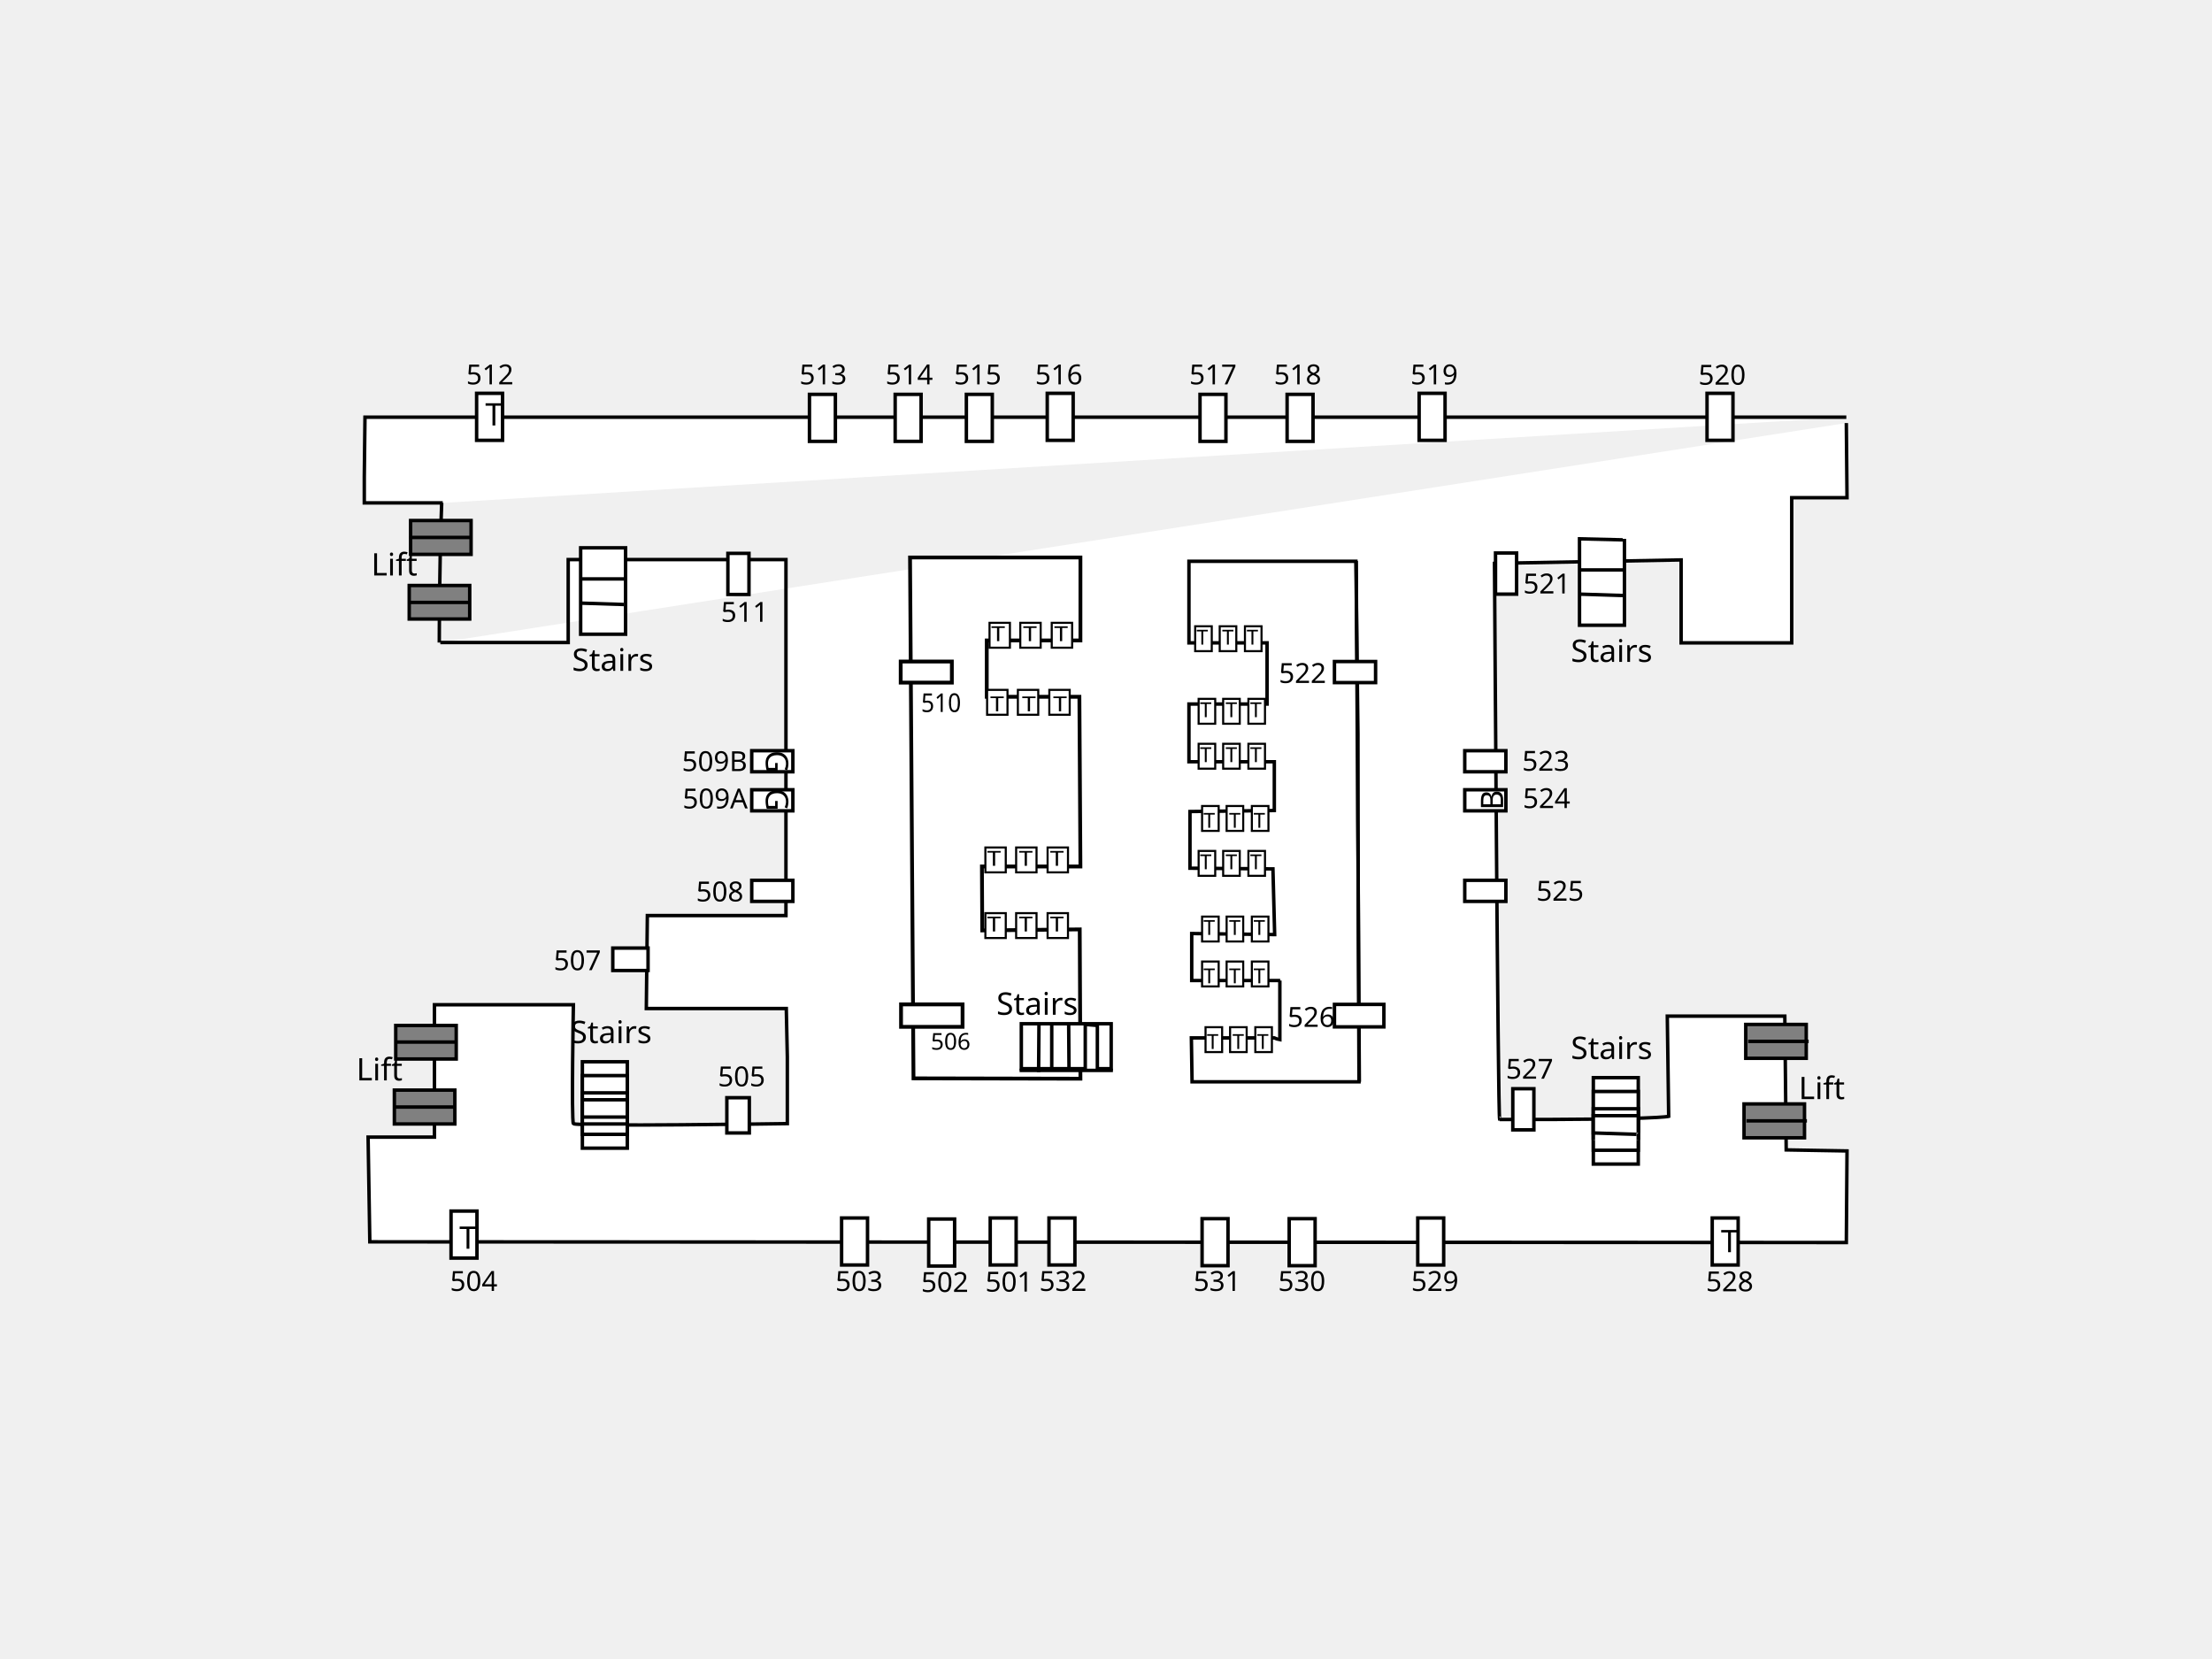
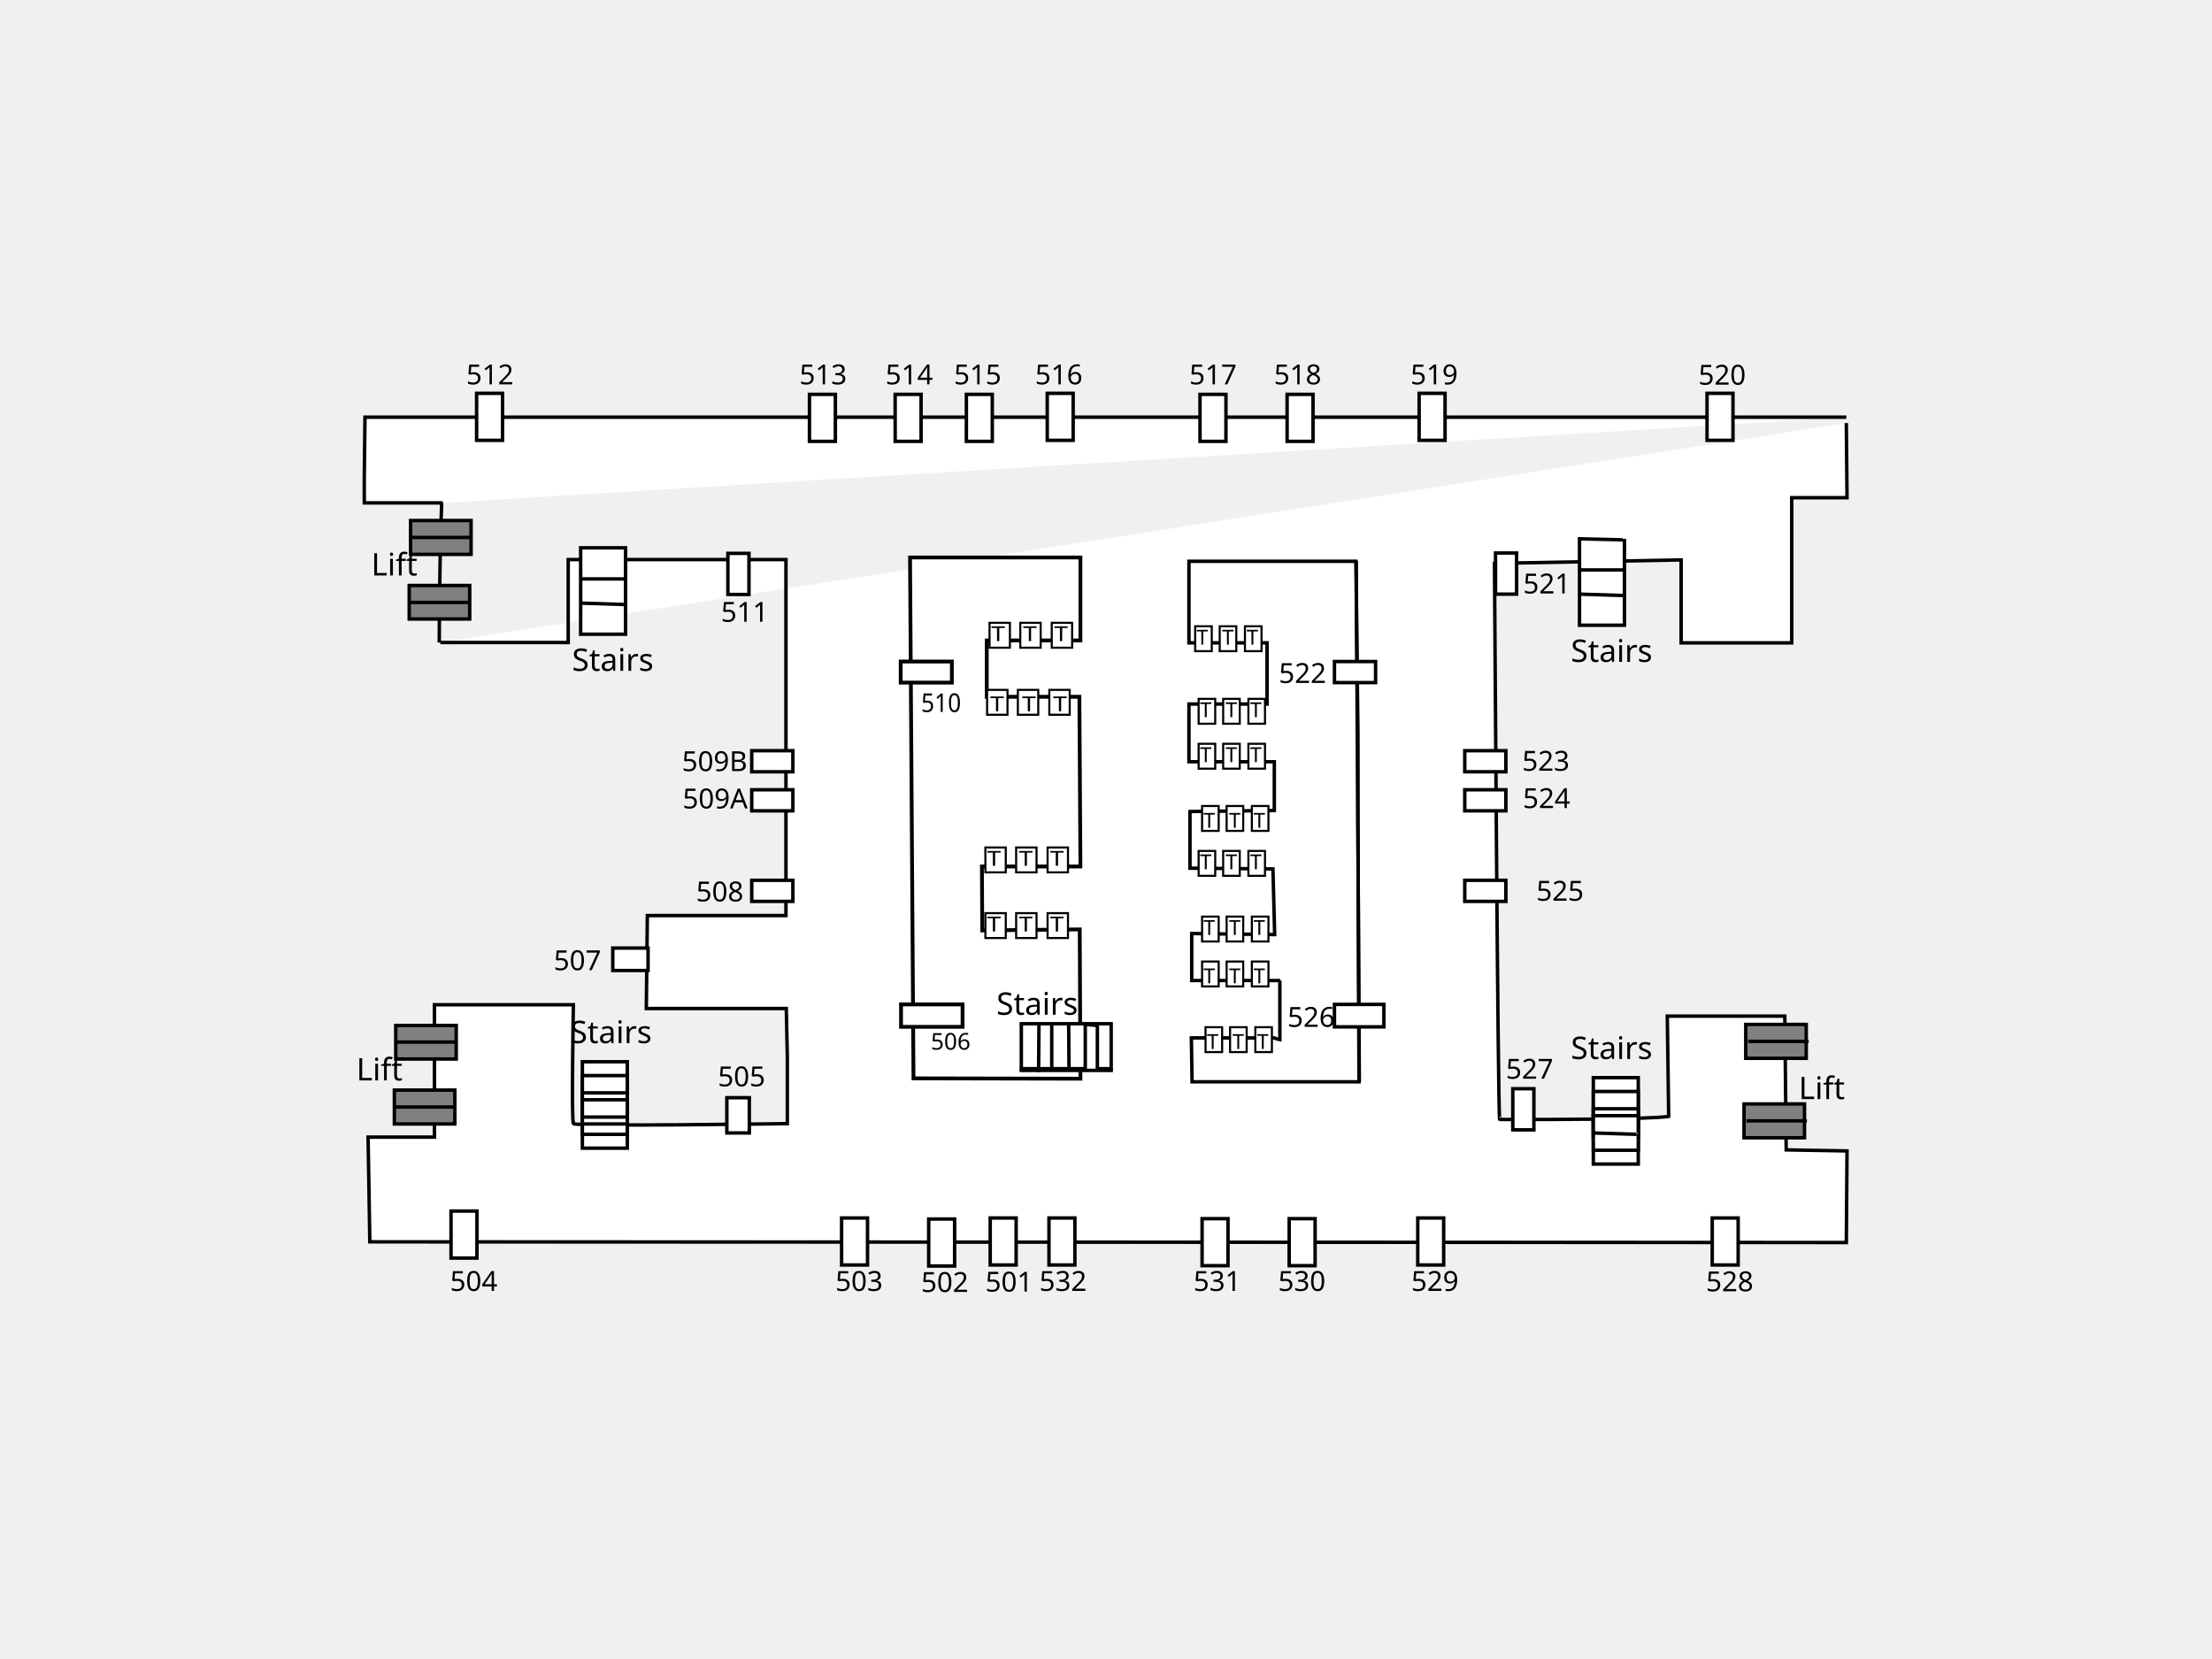
<svg xmlns="http://www.w3.org/2000/svg" version="1.1" viewBox="0 0 640 480">
  <defs>
    <style>
      .cls-1 {
        fill: none;
      }

      .cls-1, .cls-2, .cls-3, .cls-4, .cls-5, .cls-6, .cls-7 {
        stroke: #000;
        stroke-miterlimit: 10;
      }

      .cls-2 {
        fill: gray;
      }

      .cls-3 {
        stroke-width: .6px;
      }

      .cls-3, .cls-8, .cls-4, .cls-5, .cls-6, .cls-7 {
        fill: #fff;
      }

      .cls-9 {
        font-size: 6px;
      }

      .cls-9, .cls-10, .cls-11, .cls-12, .cls-13 {
        font-family: MyriadPro-Regular, 'Myriad Pro';
      }

      .cls-5 {
        stroke-width: 1.1px;
      }

      .cls-6 {
        stroke-width: .6px;
      }

      .cls-10 {
        font-size: 9px;
      }

      .cls-14 {
        display: none;
      }

      .cls-11 {
        font-size: 6.7px;
      }

      .cls-12 {
        font-size: 8px;
      }

      .cls-7 {
        stroke-width: 1.1px;
      }

      .cls-13 {
        font-size: 7.5px;
      }
+       .room {
+   cursor: pointer; /* Pointer on hover */
+   transition: fill 0.3s ease; /* Smooth transition for color changes */
+ }
+ 
+ .room:hover,
+ .room.active {
+   fill: #3b82f6; /* Hover or active fill color (blue) */
+ }
+ 
+ #room-details {
+   display: none; /* Hidden by default */
+ }
    </style>
  </defs>
  <g>
    <g id="Layer_2">
      <path class="cls-4" d="M105.6,162.3" />
      <path class="cls-4" d="M127.1,185.9s0-23,.7-40.5" />
      <path class="cls-4" d="M227.7,162.3" />
      <path class="cls-4" d="M227.7,323.8" />
      <path class="cls-4" d="M105.4,322.9" />
      <path class="cls-4" d="M128.1,145.5h-22.7v-7.5l.2-17.3h428.6" />
      <path class="cls-4" d="M227.7,323.8" />
      <path class="cls-4" d="M127.4,185.9h37v-24h63v103h-40.1l-.3,26.9h40.5s.3,14,.3,14v19.3s-61.3.9-61.9,0,0-34.4,0-34.4h-40.2v38.3h-19.2l.5,30.3,427.2.2.2-26.5-17.6-.3-.4-38.7h-34l.4,29s-3.4,1-48.9.9c-.5,0-1.5-160.9-1.5-160.9l54-1v24h32v-42h16l-.2-21.6" />
      <path class="cls-4" d="M105.4,322.9" />
      <path class="cls-4" d="M344,264.3" />
      <path class="cls-4" d="M370.3,283.7v17.2c-.1,0-1.6-.6-1.6-.6h-24l.2,12.7h48.3l-.3-75.9v-24.7l-.6-50h-48.3v23.6h22.6v17.7h-22.6v16.7h24.7v14.1s-24.4.3-24.4.3v16.4s24,.2,24,.2l.5,19-24-.3v13.6h25.6Z" />
      <polygon class="cls-5" points="264.3 312 263.3 161.3 312.6 161.3 312.6 185.3 285.5 185.3 285.5 201.6 312.3 201.6 312.6 250.7 284.1 250.7 284.2 269.2 312.4 268.9 312.6 312.1 264.3 312" />
    </g>
    <g id="Layer_1">
      <path class="cls-4" d="M188.5,120.6" />
      <line class="cls-4" x1="393.3" y1="313" x2="392.4" y2="162.3" />
      <path class="cls-4" d="M459,162.3" />
-       <rect class="cls-4" x="137.9" y="113.8" width="7.5" height="13.6" />
-       <rect class="cls-4" x="234.2" y="114.1" width="7.5" height="13.6" />
-       <rect class="cls-4" x="259" y="114.1" width="7.5" height="13.6" />
-       <rect class="cls-4" x="279.6" y="114.1" width="7.5" height="13.6" />
-       <rect class="cls-4" x="303" y="113.8" width="7.5" height="13.6" />
-       <rect class="cls-4" x="347.2" y="114.1" width="7.5" height="13.6" />
-       <rect class="cls-4" x="372.4" y="114.1" width="7.5" height="13.6" />
-       <rect class="cls-4" x="410.6" y="113.8" width="7.5" height="13.6" />
-       <rect class="cls-4" x="493.9" y="113.8" width="7.5" height="13.6" />
-       <rect class="cls-4" x="130.5" y="350.4" width="7.5" height="13.6" />
-       <rect class="cls-4" x="243.5" y="352.4" width="7.5" height="13.6" />
-       <rect class="cls-4" x="268.7" y="352.7" width="7.5" height="13.6" />
-       <rect class="cls-4" x="286.5" y="352.4" width="7.5" height="13.6" />
-       <rect class="cls-4" x="303.5" y="352.4" width="7.5" height="13.6" />
-       <rect class="cls-4" x="347.8" y="352.6" width="7.5" height="13.6" />
-       <rect class="cls-4" x="373" y="352.6" width="7.5" height="13.6" />
-       <rect class="cls-4" x="410.2" y="352.4" width="7.5" height="13.6" />
-       <rect class="cls-4" x="495.4" y="352.4" width="7.5" height="13.6" />
+       <rect id="room512" class="cls-4 room" x="137.9" y="113.8" width="7.5" height="13.6" />
+       <rect id="room513" class="cls-4 room" x="234.2" y="114.1" width="7.5" height="13.6" />
+       <rect id="room514" class="cls-4 room" x="259" y="114.1" width="7.5" height="13.6" />
+       <rect id="room515" class="cls-4 room" x="279.6" y="114.1" width="7.5" height="13.6" />
+       <rect id="room516" class="cls-4 room" x="303" y="113.8" width="7.5" height="13.6" />
+       <rect id="room517" class="cls-4 room" x="347.2" y="114.1" width="7.5" height="13.6" />
+       <rect id="room518" class="cls-4 room" x="372.4" y="114.1" width="7.5" height="13.6" />
+       <rect id="room519" class="cls-4 room" x="410.6" y="113.8" width="7.5" height="13.6" />
+       <rect id="room520" class="cls-4 room" x="493.9" y="113.8" width="7.5" height="13.6" />
+       <rect id="room504" class="cls-4 room" x="130.5" y="350.4" width="7.5" height="13.6" />
+       <rect id="room503" class="cls-4 room" x="243.5" y="352.4" width="7.5" height="13.6" />
+       <rect id="room502" class="cls-4 room" x="268.7" y="352.7" width="7.5" height="13.6" />
+       <rect id="room501" class="cls-4 room" x="286.5" y="352.4" width="7.5" height="13.6" />
+       <rect id="room532" class="cls-4 room" x="303.5" y="352.4" width="7.5" height="13.6" />
+       <rect id="room531" class="cls-4 room" x="347.8" y="352.6" width="7.5" height="13.6" />
+       <rect id="room530" class="cls-4 room" x="373" y="352.6" width="7.5" height="13.6" />
+       <rect id="room529" class="cls-4 room" x="410.2" y="352.4" width="7.5" height="13.6" />
+       <rect id="room528" class="cls-4 room" x="495.4" y="352.4" width="7.5" height="13.6" />
      <text class="cls-12" transform="translate(130.2 373.5)">
        <tspan x="0" y="0">504</tspan>
      </text>
      <text class="cls-12" transform="translate(241.7 373.5)">
        <tspan x="0" y="0">503</tspan>
      </text>
      <text class="cls-12" transform="translate(266.5 373.8)">
        <tspan x="0" y="0">502</tspan>
      </text>
      <text class="cls-12" transform="translate(285.1 373.7)">
        <tspan x="0" y="0">501</tspan>
      </text>
      <text class="cls-12" transform="translate(300.7 373.5)">
        <tspan x="0" y="0">532</tspan>
      </text>
      <text class="cls-12" transform="translate(345.3 373.5)">
        <tspan x="0" y="0">531</tspan>
      </text>
      <text class="cls-12" transform="translate(369.8 373.5)">
        <tspan x="0" y="0">530</tspan>
      </text>
      <text class="cls-12" transform="translate(408.3 373.5)">
        <tspan x="0" y="0">529</tspan>
      </text>
      <text class="cls-12" transform="translate(493.6 373.6)">
        <tspan x="0" y="0">528</tspan>
      </text>
      <text class="cls-12" transform="translate(134.9 111.2)">
        <tspan x="0" y="0">512</tspan>
      </text>
      <text class="cls-12" transform="translate(231.3 111.2)">
        <tspan x="0" y="0">513</tspan>
      </text>
      <text class="cls-12" transform="translate(256.2 111.2)">
        <tspan x="0" y="0">514</tspan>
      </text>
      <text class="cls-12" transform="translate(276 111.2)">
        <tspan x="0" y="0">515</tspan>
      </text>
      <text class="cls-12" transform="translate(299.5 111.2)">
        <tspan x="0" y="0">516</tspan>
      </text>
      <text class="cls-12" transform="translate(344.1 111.2)">
        <tspan x="0" y="0">517</tspan>
      </text>
      <text class="cls-12" transform="translate(368.6 111.2)">
        <tspan x="0" y="0">518</tspan>
      </text>
      <text class="cls-12" transform="translate(408.1 111.2)">
        <tspan x="0" y="0">519</tspan>
      </text>
      <text class="cls-12" transform="translate(491.4 111.3)">
        <tspan x="0" y="0">520</tspan>
      </text>
-       <rect class="cls-4" x="210.3" y="317.6" width="6.5" height="10.2" />
-       <rect class="cls-7" x="266.3" y="284.9" width="6.5" height="17.8" transform="translate(563.4 24.3) rotate(90)" />
-       <rect class="cls-4" x="179.2" y="272.4" width="6.5" height="10.2" transform="translate(459.9 95.1) rotate(90)" />
-       <rect class="cls-4" x="217.5" y="254.7" width="11.9" height="6.1" />
-       <rect class="cls-4" x="217.5" y="228.5" width="11.9" height="6.1" />
-       <rect class="cls-4" x="217.5" y="217.2" width="11.9" height="6.1" />
-       <rect class="cls-7" x="260.6" y="191.4" width="14.8" height="6.1" />
-       <rect class="cls-4" x="207.7" y="163" width="11.9" height="6.1" transform="translate(379.7 -47.6) rotate(90)" />
-       <rect class="cls-4" x="390" y="286.7" width="6.5" height="14.3" transform="translate(687.1 -99.4) rotate(90)" />
-       <rect class="cls-4" x="386.1" y="191.4" width="11.9" height="6.1" />
-       <rect class="cls-4" x="423.8" y="254.7" width="11.9" height="6.1" />
-       <rect class="cls-4" x="423.8" y="228.5" width="11.9" height="6.1" />
-       <rect class="cls-4" x="423.8" y="217.2" width="11.9" height="6.1" />
-       <rect class="cls-4" x="429.8" y="162.9" width="11.9" height="6.1" transform="translate(601.7 -269.8) rotate(90)" />
-       <rect class="cls-4" x="434.8" y="317.9" width="11.9" height="6.1" transform="translate(761.7 -119.8) rotate(90)" />
+       <rect id="room505" class="cls-4 room" x="210.3" y="317.6" width="6.5" height="10.2" />
+       <rect id="room506" class="cls-7 room" x="266.3" y="284.9" width="6.5" height="17.8" transform="translate(563.4 24.3) rotate(90)" />
+       <rect id="room507" class="cls-4 room" x="179.2" y="272.4" width="6.5" height="10.2" transform="translate(459.9 95.1) rotate(90)" />
+       <rect id="room508" class="cls-4 room" x="217.5" y="254.7" width="11.9" height="6.1" />
+       <rect id="room509A" class="cls-4 room" x="217.5" y="228.5" width="11.9" height="6.1" />
+       <rect id="room509B" class="cls-4 room" x="217.5" y="217.2" width="11.9" height="6.1" />
+       <rect id="room510" class="cls-7 room" x="260.6" y="191.4" width="14.8" height="6.1" />
+       <rect id="room511" class="cls-4 room" x="207.7" y="163" width="11.9" height="6.1" transform="translate(379.7 -47.6) rotate(90)" />
+       <rect id="room526" class="cls-4 room" x="390" y="286.7" width="6.5" height="14.3" transform="translate(687.1 -99.4) rotate(90)" />
+       <rect id="room522" class="cls-4 room" x="386.1" y="191.4" width="11.9" height="6.1" />
+       <rect id="room525" class="cls-4 room" x="423.8" y="254.7" width="11.9" height="6.1" />
+       <rect id="room524" class="cls-4 room" x="423.8" y="228.5" width="11.9" height="6.1" />
+       <rect id="room523" class="cls-4 room" x="423.8" y="217.2" width="11.9" height="6.1" />
+       <rect id="room521" class="cls-4 room" x="429.8" y="162.9" width="11.9" height="6.1" transform="translate(601.7 -269.8) rotate(90)" />
+       <rect id="room527" class="cls-4 room" x="434.8" y="317.9" width="11.9" height="6.1" transform="translate(761.7 -119.8) rotate(90)" />
      <text class="cls-12" transform="translate(197.3 223.1)">
        <tspan x="0" y="0">509B</tspan>
      </text>
      <text class="cls-12" transform="translate(197.5 233.9)">
        <tspan x="0" y="0">509A</tspan>
      </text>
      <text class="cls-12" transform="translate(201.4 260.8)">
        <tspan x="0" y="0">508</tspan>
      </text>
      <text class="cls-12" transform="translate(160.2 280.7)">
        <tspan x="0" y="0">507</tspan>
      </text>
      <text class="cls-11" transform="translate(269.3 303.7)">
        <tspan x="0" y="0">506</tspan>
      </text>
      <text class="cls-12" transform="translate(207.7 314.3)">
        <tspan x="0" y="0">505</tspan>
      </text>
      <text class="cls-13" transform="translate(266.5 206) scale(.9 1)">
        <tspan x="0" y="0">510</tspan>
      </text>
      <text class="cls-12" transform="translate(208.6 179.9)">
        <tspan x="0" y="0">511</tspan>
      </text>
      <text class="cls-12" transform="translate(372.5 297.1)">
        <tspan x="0" y="0">526</tspan>
      </text>
      <text class="cls-12" transform="translate(370 197.6)">
        <tspan x="0" y="0">522</tspan>
      </text>
      <text class="cls-12" transform="translate(440.4 223)">
        <tspan x="0" y="0">523</tspan>
      </text>
      <text class="cls-12" transform="translate(440.6 233.8)">
        <tspan x="0" y="0">524</tspan>
      </text>
      <text class="cls-12" transform="translate(444.5 260.6)">
        <tspan x="0" y="0">525</tspan>
      </text>
      <text class="cls-12" transform="translate(435.7 312.1)">
        <tspan x="0" y="0">527</tspan>
      </text>
      <text id="_x35_21" class="cls-12" transform="translate(440.7 171.7)">
        <tspan x="0" y="0">521</tspan>
      </text>
      <g>
        <rect class="cls-3" x="285.6" y="199.6" width="5.9" height="7.2" />
        <rect class="cls-3" x="294.5" y="199.6" width="5.9" height="7.2" />
        <rect class="cls-3" x="303.6" y="199.6" width="5.9" height="7.2" />
      </g>
      <g>
        <rect class="cls-3" x="286.3" y="180.2" width="5.9" height="7.2" />
        <rect class="cls-3" x="295.2" y="180.2" width="5.9" height="7.2" />
        <rect class="cls-3" x="304.3" y="180.2" width="5.9" height="7.2" />
      </g>
      <g>
        <rect class="cls-6" x="345.8" y="181.2" width="4.8" height="7.2" />
        <rect class="cls-6" x="352.9" y="181.2" width="4.8" height="7.2" />
        <rect class="cls-6" x="360.2" y="181.2" width="4.8" height="7.2" />
      </g>
      <g>
        <rect class="cls-6" x="346.8" y="202.2" width="4.8" height="7.2" />
        <rect class="cls-6" x="353.9" y="202.2" width="4.8" height="7.2" />
        <rect class="cls-6" x="361.2" y="202.2" width="4.8" height="7.2" />
      </g>
      <g>
        <rect class="cls-6" x="347.8" y="233.2" width="4.8" height="7.2" />
        <rect class="cls-6" x="354.9" y="233.2" width="4.8" height="7.2" />
        <rect class="cls-6" x="362.2" y="233.2" width="4.8" height="7.2" />
      </g>
      <g>
        <rect class="cls-6" x="346.8" y="215.2" width="4.8" height="7.2" />
        <rect class="cls-6" x="353.9" y="215.2" width="4.8" height="7.2" />
        <rect class="cls-6" x="361.2" y="215.2" width="4.8" height="7.2" />
      </g>
      <g>
        <rect class="cls-6" x="346.8" y="246.2" width="4.8" height="7.2" />
        <rect class="cls-6" x="353.9" y="246.2" width="4.8" height="7.2" />
        <rect class="cls-6" x="361.2" y="246.2" width="4.8" height="7.2" />
      </g>
      <g>
        <rect class="cls-6" x="347.8" y="265.2" width="4.8" height="7.2" />
        <rect class="cls-6" x="354.9" y="265.2" width="4.8" height="7.2" />
        <rect class="cls-6" x="362.2" y="265.2" width="4.8" height="7.2" />
      </g>
      <g>
        <rect class="cls-6" x="347.8" y="278.2" width="4.8" height="7.2" />
        <rect class="cls-6" x="354.9" y="278.2" width="4.8" height="7.2" />
        <rect class="cls-6" x="362.2" y="278.2" width="4.8" height="7.2" />
      </g>
      <g>
        <rect class="cls-6" x="348.8" y="297.2" width="4.8" height="7.2" />
        <rect class="cls-6" x="355.9" y="297.2" width="4.8" height="7.2" />
        <rect class="cls-6" x="363.2" y="297.2" width="4.8" height="7.2" />
      </g>
      <g>
        <rect class="cls-3" x="285.1" y="245.2" width="5.9" height="7.2" />
        <rect class="cls-3" x="294" y="245.2" width="5.9" height="7.2" />
        <rect class="cls-3" x="303.1" y="245.2" width="5.9" height="7.2" />
      </g>
      <g>
        <rect class="cls-3" x="285.1" y="264.2" width="5.9" height="7.2" />
        <rect class="cls-3" x="294" y="264.2" width="5.9" height="7.2" />
        <rect class="cls-3" x="303.1" y="264.2" width="5.9" height="7.2" />
      </g>
      <g>
        <text class="cls-9" transform="translate(286.5 205.8) scale(1.2 1)">
          <tspan x="0" y="0">T</tspan>
        </text>
        <text class="cls-9" transform="translate(295.7 205.8) scale(1.2 1)">
          <tspan x="0" y="0">T</tspan>
        </text>
        <text class="cls-9" transform="translate(304.7 205.8) scale(1.2 1)">
          <tspan x="0" y="0">T</tspan>
        </text>
      </g>
      <g>
        <text class="cls-9" transform="translate(348.2 239.5)">
          <tspan x="0" y="0">T</tspan>
        </text>
        <text class="cls-9" transform="translate(355.6 239.5)">
          <tspan x="0" y="0">T</tspan>
        </text>
        <text class="cls-9" transform="translate(362.7 239.5)">
          <tspan x="0" y="0">T</tspan>
        </text>
      </g>
      <g>
        <text class="cls-9" transform="translate(347.2 251.5)">
          <tspan x="0" y="0">T</tspan>
        </text>
        <text class="cls-9" transform="translate(354.6 251.5)">
          <tspan x="0" y="0">T</tspan>
        </text>
        <text class="cls-9" transform="translate(361.7 251.5)">
          <tspan x="0" y="0">T</tspan>
        </text>
      </g>
      <g>
        <text class="cls-9" transform="translate(347.2 220.5)">
          <tspan x="0" y="0">T</tspan>
        </text>
        <text class="cls-9" transform="translate(354.6 220.5)">
          <tspan x="0" y="0">T</tspan>
        </text>
        <text class="cls-9" transform="translate(361.7 220.5)">
          <tspan x="0" y="0">T</tspan>
        </text>
      </g>
      <g>
        <text class="cls-9" transform="translate(347.2 207.5)">
          <tspan x="0" y="0">T</tspan>
        </text>
        <text class="cls-9" transform="translate(354.6 207.5)">
          <tspan x="0" y="0">T</tspan>
        </text>
        <text class="cls-9" transform="translate(361.7 207.5)">
          <tspan x="0" y="0">T</tspan>
        </text>
      </g>
      <g>
        <text class="cls-9" transform="translate(346.2 186.5)">
          <tspan x="0" y="0">T</tspan>
        </text>
        <text class="cls-9" transform="translate(353.6 186.5)">
          <tspan x="0" y="0">T</tspan>
        </text>
        <text class="cls-9" transform="translate(360.7 186.5)">
          <tspan x="0" y="0">T</tspan>
        </text>
      </g>
      <g>
        <text class="cls-9" transform="translate(348.2 270.5)">
          <tspan x="0" y="0">T</tspan>
        </text>
        <text class="cls-9" transform="translate(355.6 270.5)">
          <tspan x="0" y="0">T</tspan>
        </text>
        <text class="cls-9" transform="translate(362.7 270.5)">
          <tspan x="0" y="0">T</tspan>
        </text>
      </g>
      <g>
        <text class="cls-9" transform="translate(348.2 284.5)">
          <tspan x="0" y="0">T</tspan>
        </text>
        <text class="cls-9" transform="translate(355.6 284.5)">
          <tspan x="0" y="0">T</tspan>
        </text>
        <text class="cls-9" transform="translate(362.7 284.5)">
          <tspan x="0" y="0">T</tspan>
        </text>
      </g>
      <g>
        <text class="cls-9" transform="translate(349.2 303.5)">
          <tspan x="0" y="0">T</tspan>
        </text>
        <text class="cls-9" transform="translate(356.6 303.5)">
          <tspan x="0" y="0">T</tspan>
        </text>
        <text class="cls-9" transform="translate(363.7 303.5)">
          <tspan x="0" y="0">T</tspan>
        </text>
      </g>
      <g>
        <text class="cls-9" transform="translate(285.6 250.5) scale(1.2 1)">
          <tspan x="0" y="0">T</tspan>
        </text>
        <text class="cls-9" transform="translate(294.8 250.5) scale(1.2 1)">
          <tspan x="0" y="0">T</tspan>
        </text>
        <text class="cls-9" transform="translate(303.8 250.5) scale(1.2 1)">
          <tspan x="0" y="0">T</tspan>
        </text>
      </g>
      <g>
        <text class="cls-9" transform="translate(286.8 185.5) scale(1.2 1)">
          <tspan x="0" y="0">T</tspan>
        </text>
        <text class="cls-9" transform="translate(296 185.5) scale(1.2 1)">
          <tspan x="0" y="0">T</tspan>
        </text>
        <text class="cls-9" transform="translate(305 185.5) scale(1.2 1)">
          <tspan x="0" y="0">T</tspan>
        </text>
      </g>
      <g>
        <text class="cls-9" transform="translate(285.6 269.5) scale(1.2 1)">
          <tspan x="0" y="0">T</tspan>
        </text>
        <text class="cls-9" transform="translate(294.8 269.5) scale(1.2 1)">
          <tspan x="0" y="0">T</tspan>
        </text>
        <text class="cls-9" transform="translate(303.8 269.5) scale(1.2 1)">
          <tspan x="0" y="0">T</tspan>
        </text>
      </g>
    </g>
    <g id="Layer_3">
      <rect class="cls-4" x="168.5" y="307.2" width="13" height="25" />
      <rect class="cls-4" x="168.5" y="311.2" width="13" height="17" />
      <rect class="cls-4" x="168.5" y="316.2" width="13" height="9" />
      <rect class="cls-4" x="168.5" y="318.2" width="13" height="5" />
      <text class="cls-10" transform="translate(165 301.8)">
        <tspan x="0" y="0">Stairs</tspan>
      </text>
      <rect class="cls-4" x="461" y="311.8" width="13" height="25" />
      <rect class="cls-4" x="461" y="315.8" width="13" height="17" />
      <polyline class="cls-4" points="461 329.8 461 320.8 474 320.8 474 329.8" />
      <path class="cls-4" d="M474,327.8v-5h-13v5l12.5.4" />
      <text class="cls-10" transform="translate(454.5 306.4)">
        <tspan x="0" y="0">Stairs</tspan>
      </text>
      <rect class="cls-4" x="168" y="158.5" width="13" height="25" />
      <line class="cls-4" x1="168" y1="167.5" x2="181" y2="167.5" />
      <path class="cls-4" d="M168,174.5l12.5.4" />
      <text class="cls-10" transform="translate(165.5 194.1)">
        <tspan x="0" y="0">Stairs</tspan>
      </text>
      <path d="M168,179.1l13-.5-13,.5Z" />
      <path d="M181,171.2h-12.5,12.5Z" />
      <path d="M181,163h-12.5,12.5Z" />
      <path class="cls-4" d="M470,155.9v25h-13v-25l12.5.3" />
      <line class="cls-4" x1="457" y1="164.9" x2="470" y2="164.9" />
      <path class="cls-4" d="M457,171.9l12.5.4" />
      <text class="cls-10" transform="translate(454.5 191.5)">
        <tspan x="0" y="0">Stairs</tspan>
      </text>
      <path d="M457,176.5l13-.5-13,.5Z" />
      <path d="M470,168.6h-12.5,12.5Z" />
      <path d="M470,160.4h-12.5,12.5Z" />
      <text class="cls-10" transform="translate(520.4 318)">
        <tspan x="0" y="0">Lift</tspan>
      </text>
      <polygon class="cls-8" points="117.3 303.7 117.3 300.9 117.3 298 121.8 298 121.8 300.9 121.8 303.7 117.3 303.7" />
      <path d="M133.6,253.9" />
      <path d="M122.5,240.1" />
      <polygon class="cls-8" points="117 322.5 117 319.6 117 316.8 121.5 316.8 121.5 319.6 121.5 322.5 117 322.5" />
      <g>
        <text class="cls-10" transform="translate(103.1 312.6)">
          <tspan x="0" y="0">Lift</tspan>
        </text>
        <polygon class="cls-2" points="114.5 306.4 114.5 301.5 114.5 296.7 132 296.7 132 301.5 132 306.4 114.5 306.4" />
        <path class="cls-4" d="M131.7,301.5h-17.5" />
        <polygon class="cls-2" points="114.1 325.2 114.1 320.3 114.1 315.4 131.6 315.4 131.6 320.3 131.6 325.2 114.1 325.2" />
        <path class="cls-4" d="M131.3,320.3c-11.3,0-17.5,0-17.5,0" />
      </g>
      <polygon class="cls-8" points="487 303.5 487 300.6 487 297.8 491.5 297.8 491.5 300.6 491.5 303.5 487 303.5" />
      <polygon class="cls-2" points="505.1 306.2 505.1 301.3 505.1 296.4 522.6 296.4 522.6 301.3 522.6 306.2 505.1 306.2" />
      <path class="cls-4" d="M523.3,301.3c-11.3,0-17.5,0-17.5,0" />
      <polygon class="cls-2" points="504.6 329.2 504.6 324.3 504.6 319.4 522.1 319.4 522.1 324.3 522.1 329.2 504.6 329.2" />
      <path class="cls-4" d="M522.8,324.3c-11.3,0-17.5,0-17.5,0" />
-       <text class="cls-10" transform="translate(221.6 217.1) rotate(90)">
-         <tspan x="0" y="0">G</tspan>
-       </text>
-       <text class="cls-10" transform="translate(221.6 228.1) rotate(90)">
-         <tspan x="0" y="0">G</tspan>
-       </text>
-       <text />
-       <text class="cls-10" transform="translate(434.9 234.4) rotate(-90)">
-         <tspan x="0" y="0">B</tspan>
-       </text>
-       <text class="cls-10" transform="translate(140.4 123.1)">
-         <tspan x="0" y="0">T</tspan>
-       </text>
-       <text class="cls-10" transform="translate(497.9 362.3)">
-         <tspan x="0" y="0">T</tspan>
-       </text>
-       <text class="cls-10" transform="translate(132.9 361.3)">
-         <tspan x="0" y="0">T</tspan>
-       </text>
      <g>
        <rect class="cls-8" x="295.5" y="296.2" width="26" height="13" />
        <path d="M321,296.7v12h-25v-12h25M322,295.7h-27v14h27v-14h0Z" />
      </g>
      <polyline class="cls-4" points="317.5 309.7 317.5 296.7 314 296.4 314 309.7" />
      <line class="cls-4" x1="300.6" y1="296.7" x2="300.5" y2="310.2" />
      <text class="cls-10" transform="translate(288.3 293.6)">
        <tspan x="0" y="0">Stairs</tspan>
      </text>
      <line class="cls-4" x1="295" y1="309.7" x2="322" y2="309.7" />
      <line class="cls-4" x1="304.3" y1="296.3" x2="304.3" y2="309.7" />
      <line class="cls-4" x1="309.2" y1="296.3" x2="309.3" y2="309.7" />
      <g>
        <text class="cls-10" transform="translate(107.4 166.5)">
          <tspan x="0" y="0">Lift</tspan>
        </text>
        <polygon class="cls-2" points="118.8 160.4 118.8 155.5 118.8 150.6 136.3 150.6 136.3 155.5 136.3 160.4 118.8 160.4" />
        <path class="cls-4" d="M136,155.5h-17.5" />
        <polygon class="cls-2" points="118.4 179.1 118.4 174.3 118.4 169.4 135.9 169.4 135.9 174.3 135.9 179.1 118.4 179.1" />
        <path class="cls-4" d="M135.6,174.3c-11.3,0-17.5,0-17.5,0" />
      </g>
    </g>
    <g id="Path" class="cls-14">
      <polyline class="cls-1" points="133.6 165.7 146.8 165.7 146.8 143.2 141.7 143.2 141.7 120.6" />
      <polyline class="cls-1" points="174.5 171 174.7 143.2 146.8 143.2" />
      <polyline class="cls-1" points="213.7 166.1 213.7 143.2 174.7 143.2" />
      <polyline class="cls-1" points="237.9 120.9 237.9 143.2 213.7 143.2" />
      <polyline class="cls-1" points="237.9 143.2 243.5 143.2 243.5 194.5 245.1 194.5 268 194.5" />
      <polyline class="cls-1" points="223.4 220.3 243.1 220.3 243.5 194.5" />
      <polyline class="cls-1" points="223.4 231.5 243.1 231.5 243.1 220.3" />
      <polyline class="cls-1" points="223.4 257.8 243.1 257.8 243.1 231.5" />
      <polyline class="cls-1" points="182.4 277.5 243.1 277.5 243.1 257.8" />
      <polyline class="cls-1" points="268.4 293.6 243.1 293.8 243.1 277.5" />
      <polyline class="cls-1" points="213.5 322.8 213.4 339.7 242 339.7 243.1 293.8" />
      <polyline class="cls-1" points="175 316.8 174.2 339.7 213.4 339.7" />
      <polyline class="cls-1" points="130.5 311.2 148.8 311.2 148.8 336.8 148.8 339.7 174.2 339.7" />
      <polyline class="cls-1" points="134.2 357.2 134.2 339.7 148.8 339.7" />
      <polyline class="cls-1" points="247.3 357.2 247.3 339.7 242 339.7" />
      <polyline class="cls-1" points="272.5 359.5 272.5 339.7 247.3 339.7" />
      <polyline class="cls-1" points="290.3 359.2 290.3 339.7 272.5 339.7" />
      <polyline class="cls-1" points="307.3 359.2 306.6 339.7 290.3 339.7" />
      <polyline class="cls-1" points="351.5 359.4 351.2 339.7 331.6 339.7 306.6 339.7" />
      <polyline class="cls-1" points="376.7 359.4 376.1 339.7 351.2 339.7" />
      <polyline class="cls-1" points="413.9 359.2 413.9 339.7 376.1 339.7" />
      <polyline class="cls-1" points="467.5 324.3 467.5 339.7 441 339.7" />
      <polyline class="cls-1" points="499.2 359.2 497.9 339.7 467.5 339.7" />
      <polyline class="cls-1" points="509 314.4 499.2 314.4 497.9 339.7" />
      <polyline class="cls-1" points="393.3 293.8 413.9 293.6 413.9 339.7 441 339.7 440.7 320.9" />
      <polyline class="cls-1" points="429.7 257.8 414.4 257.8 413.9 293.6" />
      <polyline class="cls-1" points="430.4 230.9 413.9 230.9 414.4 257.8" />
      <polyline class="cls-1" points="429.7 220.3 414.4 220.5 413.9 230.9" />
      <polyline class="cls-1" points="392 194.5 414.4 194.1 414.4 220.5" />
      <polyline class="cls-1" points="414.4 194.1 414.4 120.6 414.4 143.2 435.7 143.2" />
      <polyline class="cls-1" points="497.6 120.6 497.9 143.2 463.2 143.2 463.5 168.4" />
      <polyline class="cls-1" points="435.7 165.9 435.7 143.2 463.2 143.2" />
      <polyline class="cls-1" points="376.1 120.9 376.1 143.2 414.4 143.2" />
      <polyline class="cls-1" points="351 120.9 351 143.2 376.1 143.2" />
      <line class="cls-1" x1="363.6" y1="205.8" x2="360.7" y2="194.1" />
      <line class="cls-1" x1="356.3" y1="205.8" x2="355.6" y2="194.5" />
      <polyline class="cls-1" points="348.2 184.8 347.8 194.5 329.1 194.5 355.6 194.5 355.3 184.8" />
      <polyline class="cls-1" points="349.2 205.8 347.8 194.5 329.1 194.5 329.1 225.6 363.9 225.6 363.6 218.8" />
      <line class="cls-1" x1="364.5" y1="239.5" x2="363.9" y2="225.6" />
      <line class="cls-1" x1="357.3" y1="236.8" x2="356.5" y2="225.6" />
      <polyline class="cls-1" points="349.2 218.8 349.2 225.6 329.1 225.6 356.5 225.6 356.3 218.8" />
      <polyline class="cls-1" points="350.2 236.8 349.2 225.6 329.1 225.6 329.1 257.8 305 257.8 306.1 248.8" />
      <polyline class="cls-1" points="296.9 267.8 296.9 257.8 305 257.8 306.1 267.8" />
      <polyline class="cls-1" points="287.8 246.9 287.8 257.8 296.9 257.8 296.9 248.8" />
      <line class="cls-1" x1="288" y1="267.8" x2="287.8" y2="257.8" />
      <line class="cls-1" x1="364.6" y1="268.8" x2="363.6" y2="257.8" />
      <polyline class="cls-1" points="357.3 268.8 356.9 257.8 329.1 257.8 363.6 257.8 363.6 249.8" />
      <line class="cls-1" x1="356.3" y1="249.8" x2="356.9" y2="257.8" />
      <line class="cls-1" x1="350.2" y1="268.8" x2="349.2" y2="257.8" />
      <polyline class="cls-1" points="364.6 281.8 363.6 290.6 329.1 290.6 329.1 257.8 349.2 257.8 349.2 249.8" />
      <line class="cls-1" x1="365.6" y1="300.8" x2="363.6" y2="290.6" />
      <line class="cls-1" x1="358.3" y1="300.8" x2="357.5" y2="290.6" />
      <polyline class="cls-1" points="350.2 281.8 350.2 290.6 329.1 290.6 357.5 290.6 357.3 281.8" />
      <line class="cls-1" x1="350.2" y1="301.9" x2="350.2" y2="290.6" />
      <polyline class="cls-1" points="308.5 302.7 329.1 303.4 329.1 290.6" />
      <line class="cls-1" x1="331.6" y1="339.7" x2="329.1" y2="303.4" />
      <polyline class="cls-1" points="307.3 183.8 307.3 192 329.1 191.6 329.1 194.5 360.7 194.1 362.6 184.8" />
      <polyline class="cls-1" points="298.2 183.8 298.2 192.1 307.3 192" />
      <polyline class="cls-1" points="289.3 183.8 289.3 192.3 329.1 191.6 329.1 143.2 306.6 143.2 306.7 120.6" />
      <line class="cls-1" x1="288.6" y1="203.2" x2="289.3" y2="192.3" />
      <line class="cls-1" x1="297.5" y1="203.2" x2="298.2" y2="192.1" />
      <line class="cls-1" x1="306.6" y1="203.2" x2="307.3" y2="192" />
      <polyline class="cls-1" points="262.7 120.9 262.7 143.2 243.5 143.2" />
      <polyline class="cls-1" points="283.4 120.9 283.4 143.2 262.7 143.2" />
      <line class="cls-1" x1="306.6" y1="143.2" x2="283.4" y2="143.2" />
      <line class="cls-1" x1="329.1" y1="143.2" x2="351" y2="143.2" />
    </g>
  </g>
</svg>
